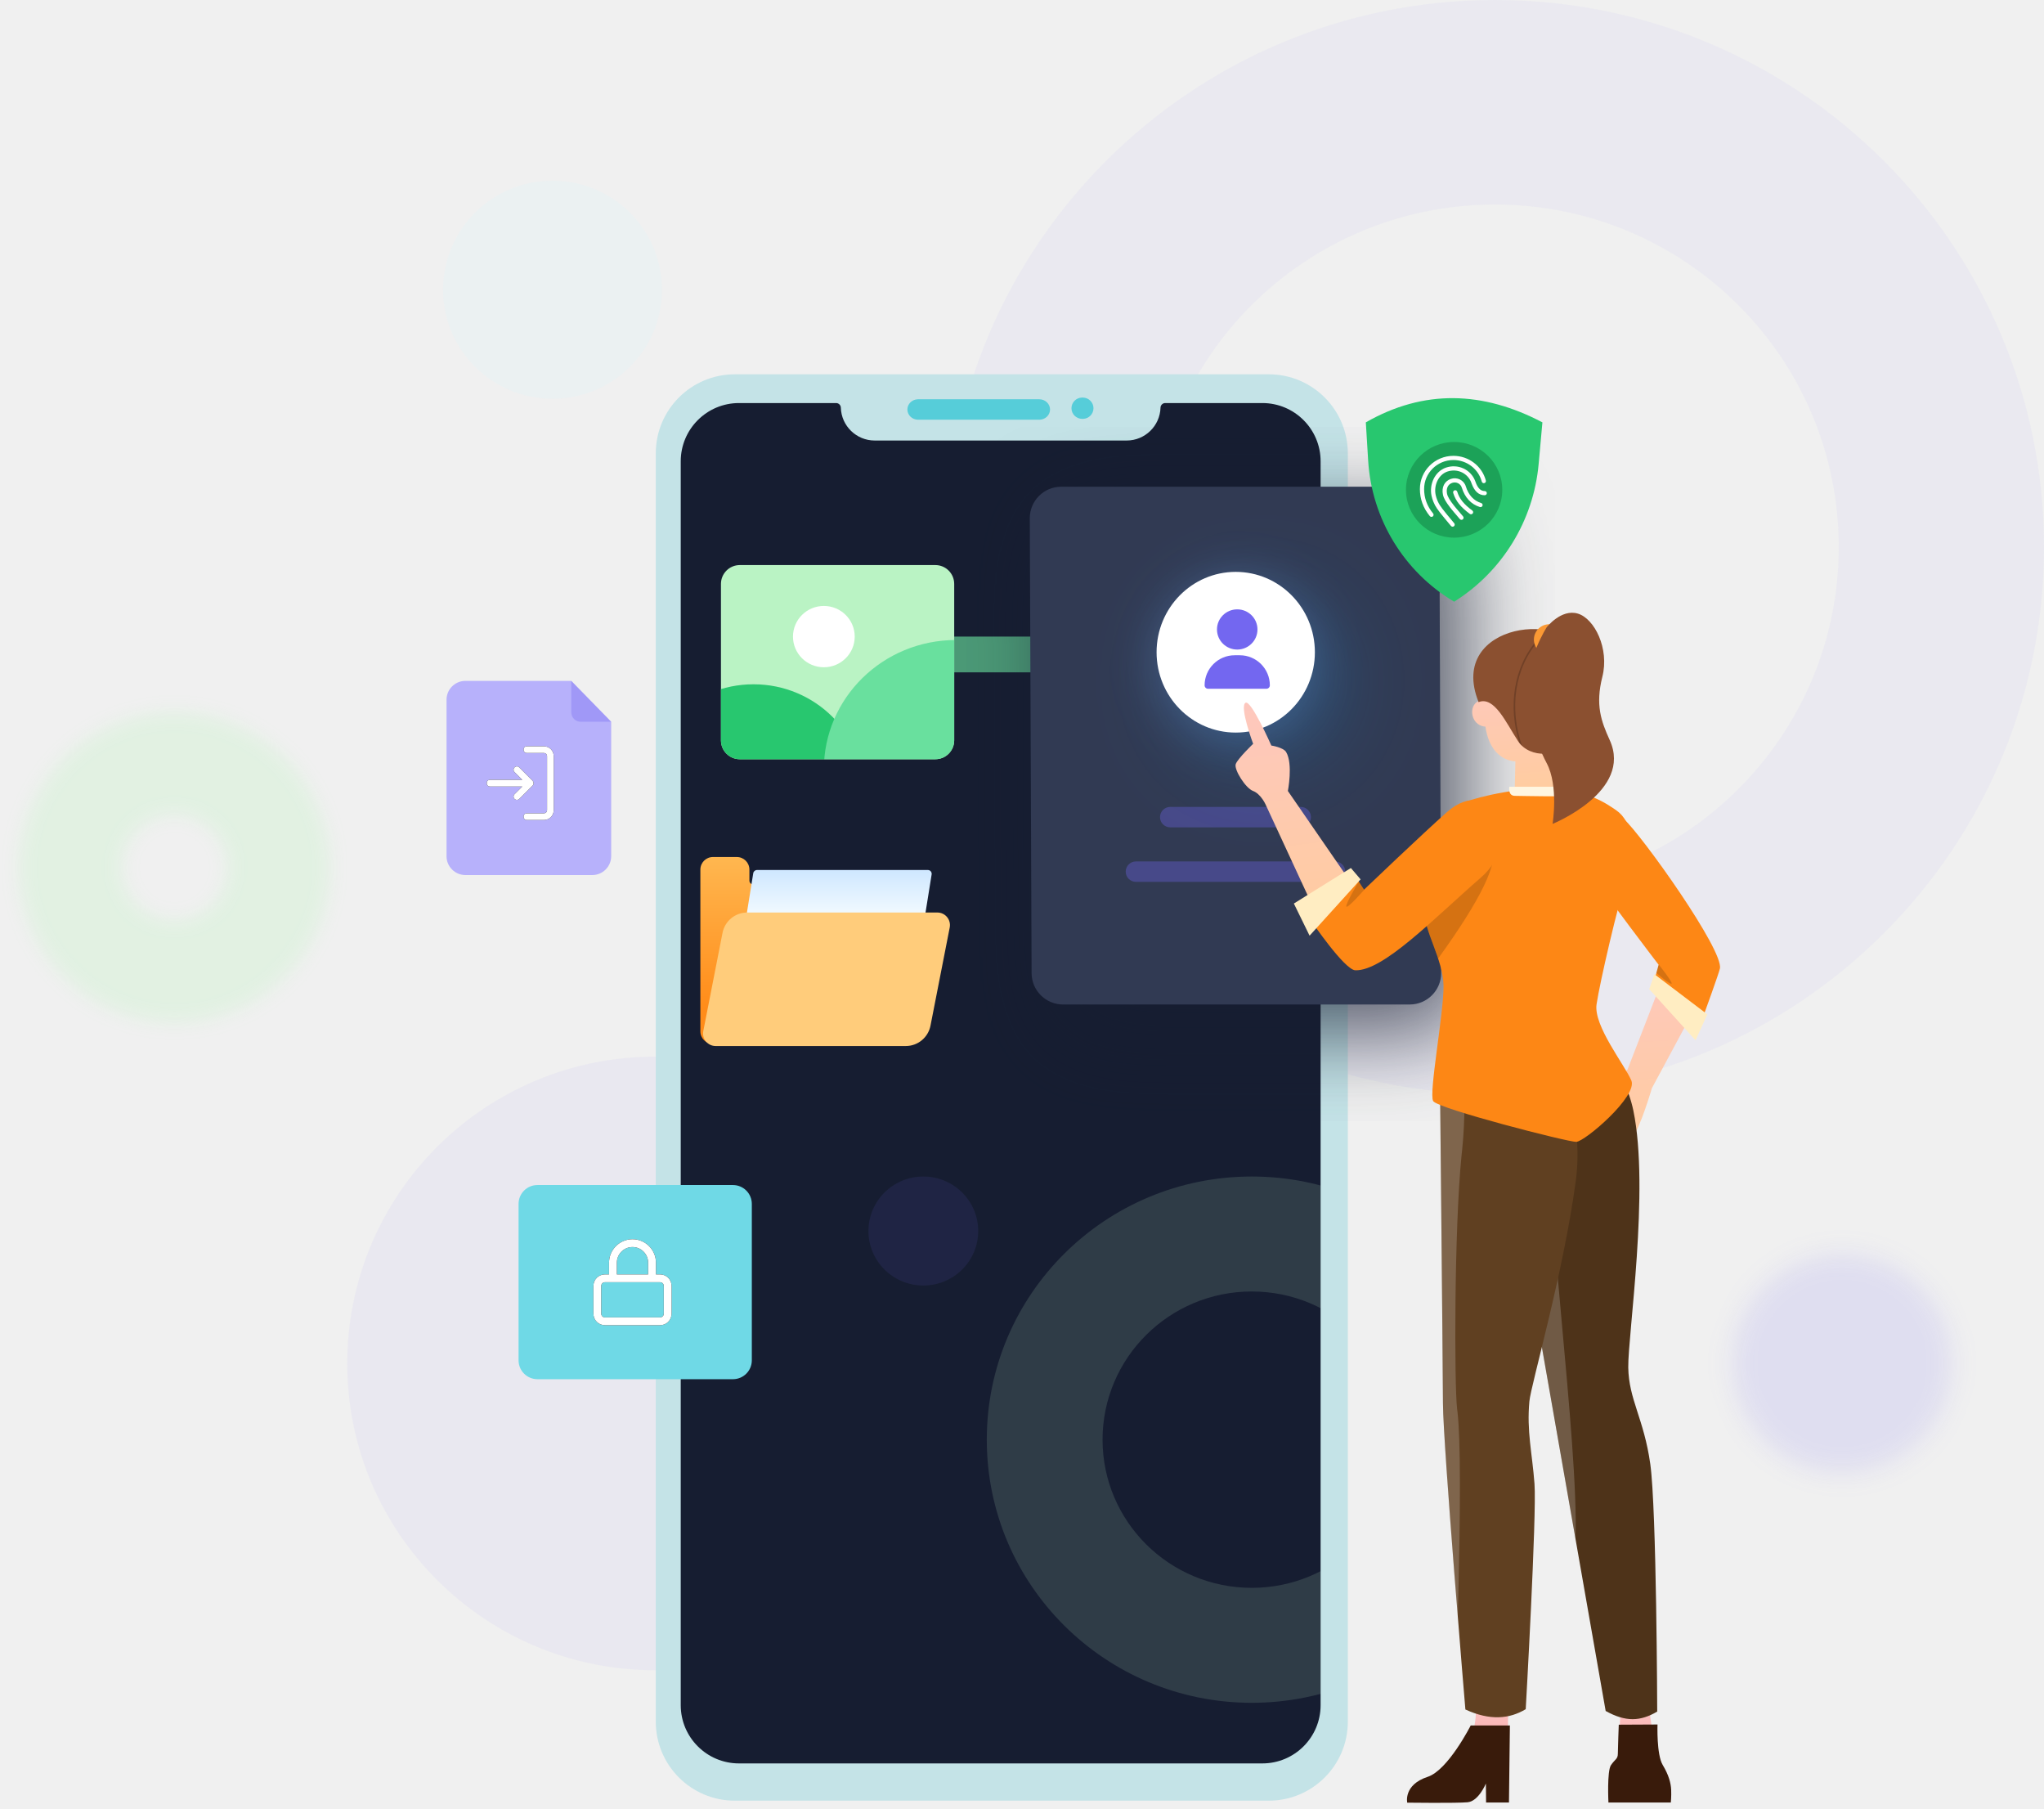
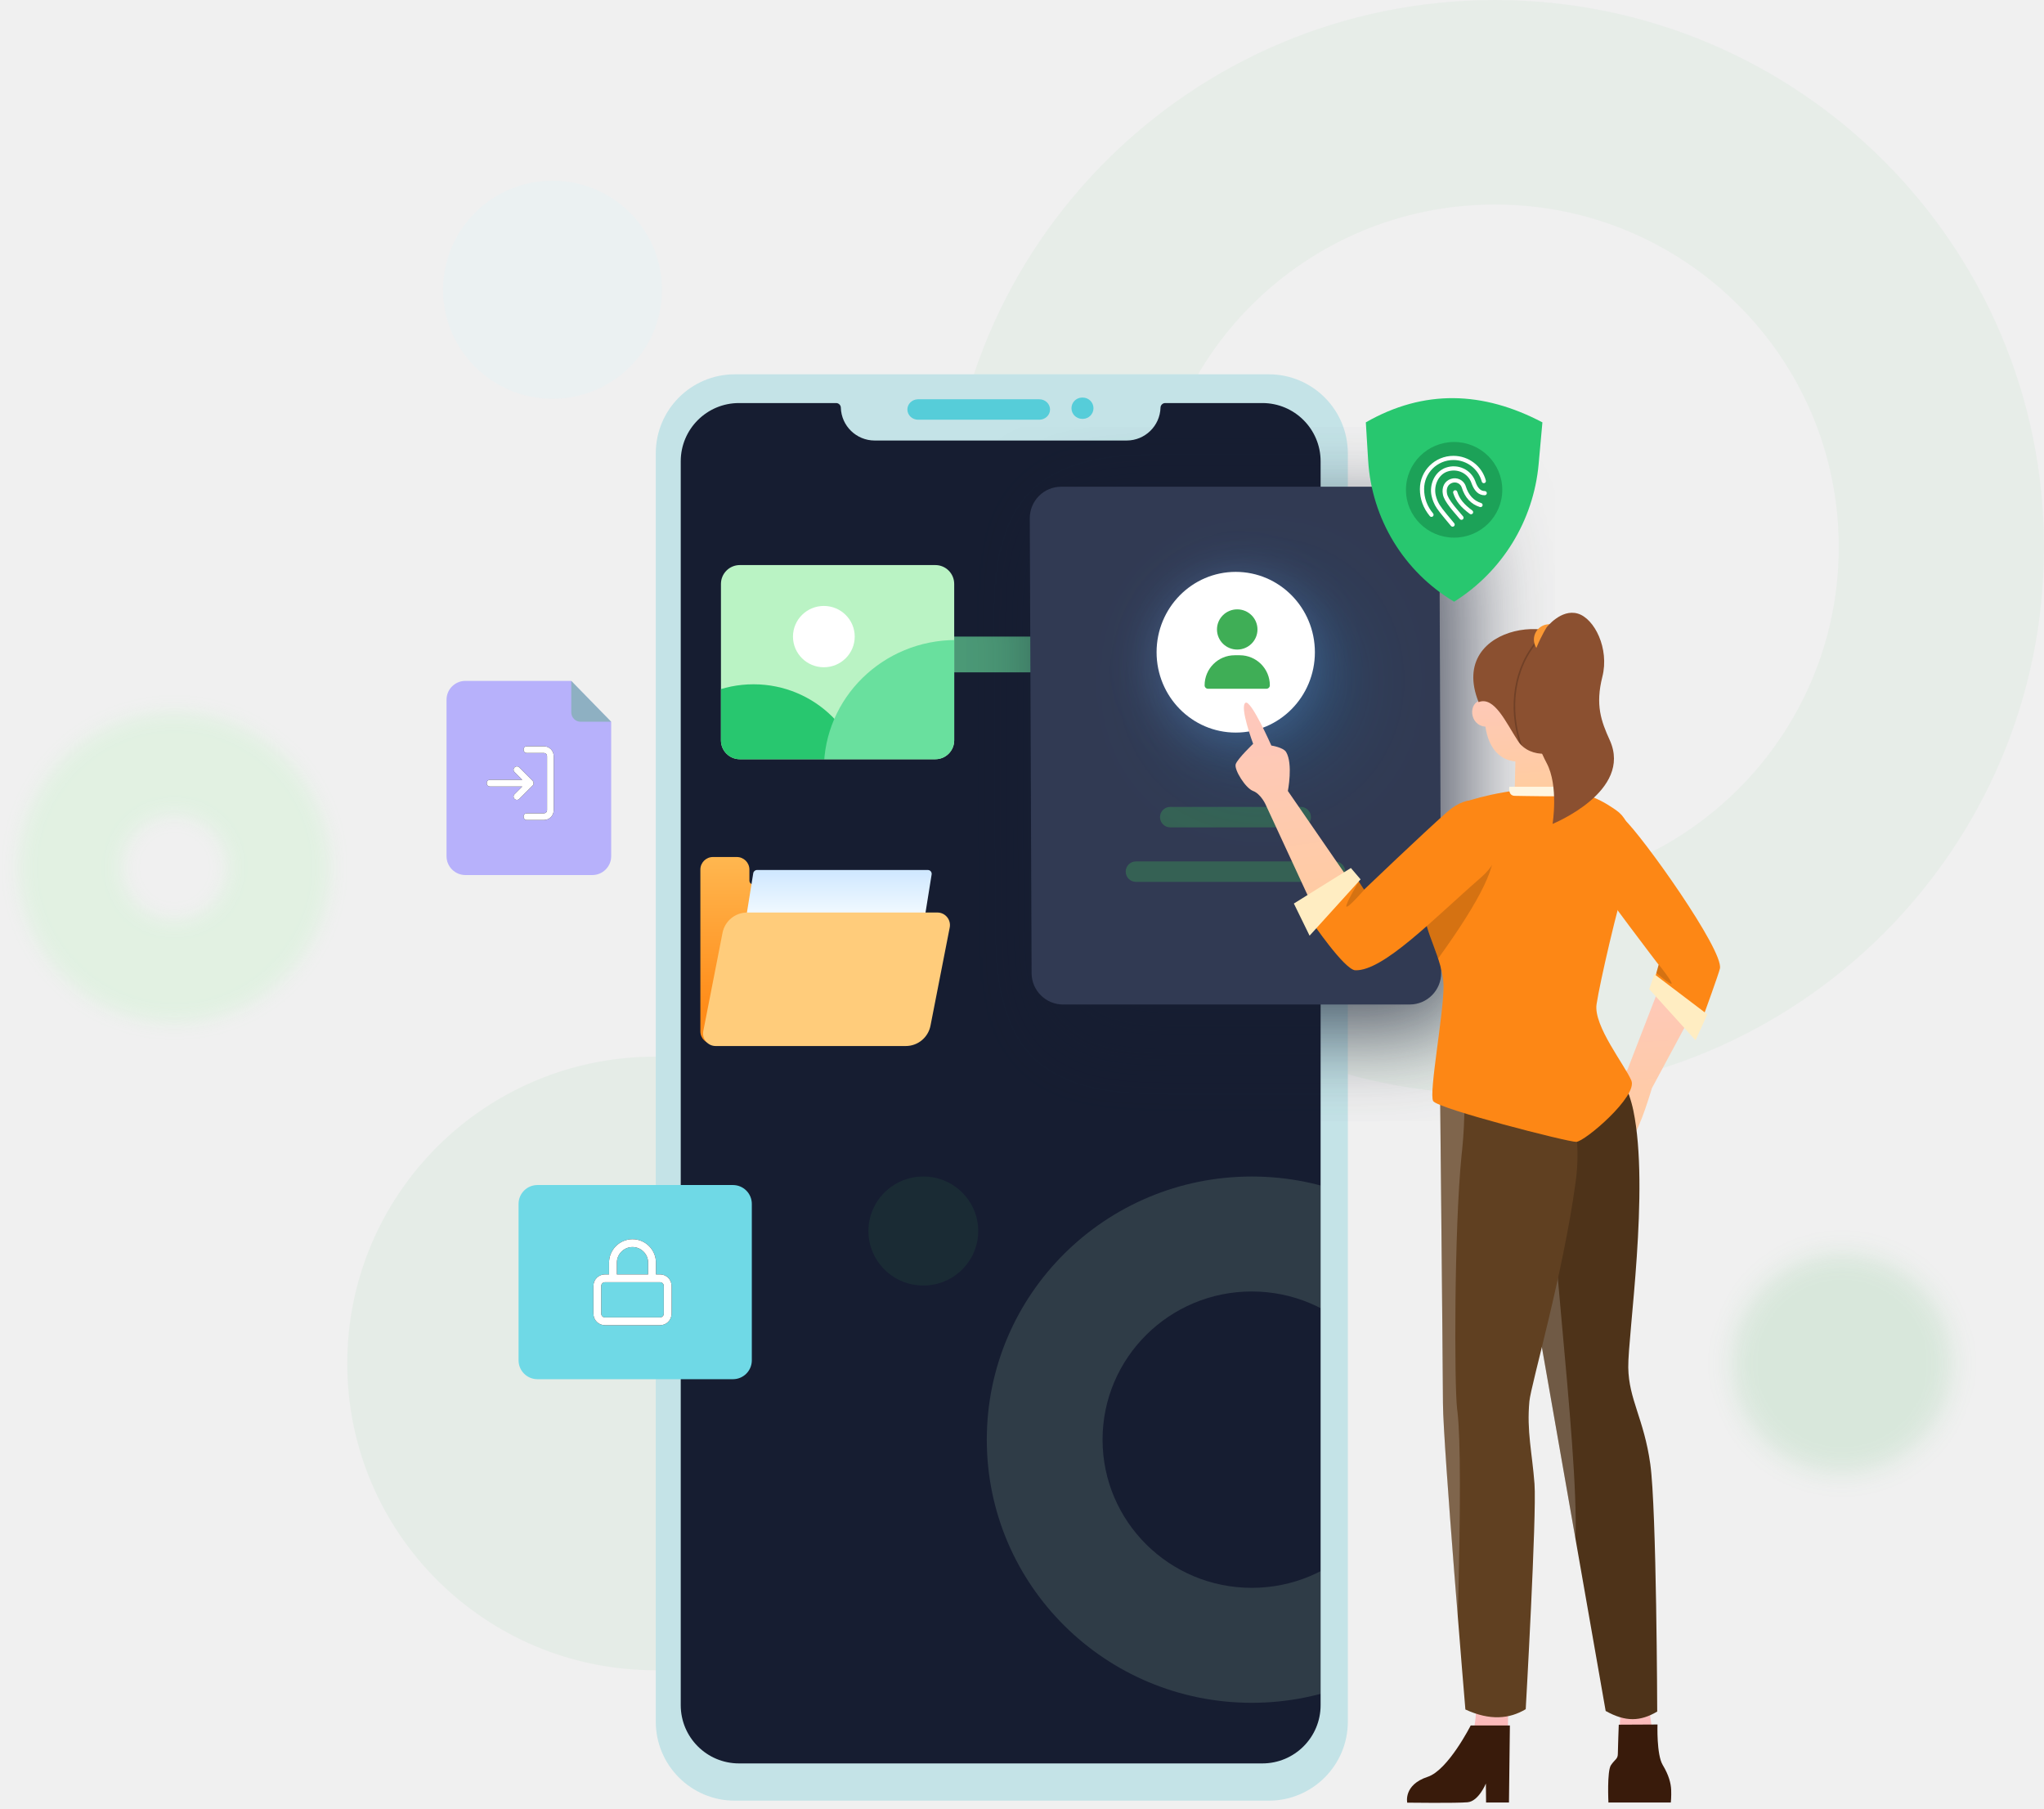
<svg xmlns="http://www.w3.org/2000/svg" width="650" height="575" viewBox="0 0 650 575" fill="none">
  <g id="Illustration">
    <g id="Shape">
-       <path id="Oval" opacity="0.053" fill-rule="evenodd" clip-rule="evenodd" d="M650 173.93C650 77.871 571.829 0 475.402 0C378.974 0 300.804 77.871 300.804 173.93C300.804 269.988 378.974 347.859 475.402 347.859C571.829 347.859 650 269.988 650 173.93ZM366.074 173.93C366.074 113.781 415.022 65.02 475.402 65.02C535.782 65.02 584.729 113.781 584.729 173.93C584.729 234.078 535.782 282.839 475.402 282.839C415.022 282.839 366.074 234.078 366.074 173.93Z" fill="#7367F0" />
+       <path id="Oval" opacity="0.053" fill-rule="evenodd" clip-rule="evenodd" d="M650 173.93C650 77.871 571.829 0 475.402 0C378.974 0 300.804 77.871 300.804 173.93C300.804 269.988 378.974 347.859 475.402 347.859C571.829 347.859 650 269.988 650 173.93ZM366.074 173.93C366.074 113.781 415.022 65.02 475.402 65.02C535.782 65.02 584.729 113.781 584.729 173.93C584.729 234.078 535.782 282.839 475.402 282.839C415.022 282.839 366.074 234.078 366.074 173.93Z" fill="#3fae56" />
      <g id="Oval_2" opacity="0.141" filter="url(#filter0_f)">
        <path fill-rule="evenodd" clip-rule="evenodd" d="M104.993 275.795C104.993 248.563 82.833 226.488 55.497 226.488C28.16 226.488 6 248.563 6 275.795C6 303.027 28.16 325.102 55.497 325.102C82.833 325.102 104.993 303.027 104.993 275.795ZM38.635 275.795C38.635 266.518 46.184 258.998 55.497 258.998C64.809 258.998 72.358 266.518 72.358 275.795C72.358 285.072 64.809 292.592 55.497 292.592C46.184 292.592 38.635 285.072 38.635 275.795Z" fill="#8BF78F" />
      </g>
-       <ellipse id="Oval_3" cx="208.338" cy="433.469" rx="97.905" ry="97.531" fill="#7367F0" fill-opacity="0.061" />
+       <ellipse id="Oval_3" cx="208.338" cy="433.469" rx="97.905" ry="97.531" fill="#3fae56" fill-opacity="0.061" />
      <ellipse id="Oval_4" opacity="0.141" cx="175.702" cy="92.112" rx="34.811" ry="34.678" fill="#CEF5FF" />
      <g id="Oval_5" filter="url(#filter1_f)">
-         <ellipse cx="585.818" cy="433.469" rx="34.811" ry="34.678" fill="#7367F0" fill-opacity="0.136" />
+         <ellipse cx="585.818" cy="433.469" rx="34.811" ry="34.678" fill="#3fae56" fill-opacity="0.136" />
      </g>
    </g>
    <g id="File Organizer">
      <g id="Phone3">
        <path id="Rectangle" fill-rule="evenodd" clip-rule="evenodd" d="M208.539 144.137C208.539 130.254 219.793 119 233.676 119H403.481C417.364 119 428.618 130.254 428.618 144.137V547.336C428.618 561.218 417.364 572.473 403.481 572.473H233.676C219.793 572.473 208.539 561.218 208.539 547.336V144.137Z" fill="#C4E3E7" />
        <g id="Group 48">
          <path id="Rectangle_2" fill-rule="evenodd" clip-rule="evenodd" d="M216.477 146.66C216.477 136.431 224.769 128.138 234.999 128.138H265.888C266.701 128.138 267.366 128.784 267.39 129.597V129.597C267.559 135.419 272.328 140.051 278.153 140.051H358.284C364.108 140.051 368.877 135.419 369.047 129.597V129.597C369.07 128.784 369.736 128.138 370.548 128.138H401.438C411.667 128.138 419.96 136.431 419.96 146.66V542.105C419.96 552.334 411.667 560.627 401.438 560.627H234.999C224.769 560.627 216.477 552.334 216.477 542.105V146.66Z" fill="#161D31" />
          <mask id="mask0" mask-type="alpha" maskUnits="userSpaceOnUse" x="216" y="128" width="204" height="433">
            <path id="Rectangle_3" fill-rule="evenodd" clip-rule="evenodd" d="M216.477 146.66C216.477 136.431 224.769 128.138 234.999 128.138H265.888C266.701 128.138 267.366 128.784 267.39 129.597V129.597C267.559 135.419 272.328 140.051 278.153 140.051H358.284C364.108 140.051 368.877 135.419 369.047 129.597V129.597C369.07 128.784 369.736 128.138 370.548 128.138H401.438C411.667 128.138 419.96 136.431 419.96 146.66V542.105C419.96 552.334 411.667 560.627 401.438 560.627H234.999C224.769 560.627 216.477 552.334 216.477 542.105V146.66Z" fill="white" />
          </mask>
          <g mask="url(#mask0)">
-             <ellipse id="Oval_6" opacity="0.099" cx="293.623" cy="391.368" rx="17.453" ry="17.328" fill="#7367F0" />
+             <ellipse id="Oval_6" opacity="0.099" cx="293.623" cy="391.368" rx="17.453" ry="17.328" fill="#3fae56" />
            <path id="Oval_7" opacity="0.141" fill-rule="evenodd" clip-rule="evenodd" d="M398.068 374.04C444.606 374.04 482.333 411.496 482.333 457.7C482.333 503.904 444.606 541.359 398.068 541.359C351.53 541.359 313.803 503.904 313.803 457.7C313.803 411.496 351.53 374.04 398.068 374.04ZM398.068 410.59C371.862 410.59 350.618 431.682 350.618 457.7C350.618 483.717 371.862 504.809 398.068 504.809C424.274 504.809 445.518 483.717 445.518 457.7C445.518 431.682 424.274 410.59 398.068 410.59Z" fill="#C8F5D0" />
            <path id="Rectangle_4" fill-rule="evenodd" clip-rule="evenodd" d="M241.264 208.075C241.264 204.934 243.809 202.389 246.949 202.389H391.019C394.159 202.389 396.704 204.934 396.704 208.075V208.075C396.704 211.215 394.159 213.76 391.019 213.76H246.949C243.809 213.76 241.264 211.215 241.264 208.075V208.075Z" fill="#68DE9E" fill-opacity="0.642" />
          </g>
        </g>
        <path id="Path" d="M330.508 126.939C332.39 126.939 333.916 128.394 333.916 130.188C333.916 131.942 332.457 133.372 330.632 133.435L330.508 133.437H291.962C290.08 133.437 288.554 131.982 288.554 130.188C288.554 128.433 290.013 127.004 291.838 126.941L291.962 126.939H330.508Z" fill="#56CDD9" />
        <path id="Path_2" d="M344.322 126.397C346.205 126.397 347.731 127.913 347.731 129.782C347.731 131.609 346.272 133.099 344.447 133.164L344.322 133.166H344.143C342.261 133.166 340.734 131.651 340.734 129.782C340.734 127.954 342.193 126.465 344.018 126.4L344.143 126.397H344.322Z" fill="#56CDD9" />
      </g>
      <g id="Icon54">
        <g id="Group 37">
          <path id="Rectangle_5" fill-rule="evenodd" clip-rule="evenodd" d="M222.72 276.463C222.72 274.254 224.511 272.463 226.72 272.463L234.313 272.463C236.523 272.463 238.313 274.254 238.313 276.463V279.966C238.313 280.639 238.859 281.185 239.533 281.185H289.542C291.751 281.185 293.542 282.976 293.542 285.185V327.883C293.542 330.092 291.751 331.883 289.542 331.883H226.72C224.511 331.883 222.72 330.092 222.72 327.883V276.463Z" fill="url(#paint0_linear)" />
          <path id="Rectangle_6" fill-rule="evenodd" clip-rule="evenodd" d="M239.536 277.616C239.631 277.025 240.141 276.59 240.739 276.59H295.061C295.812 276.59 296.384 277.261 296.265 278.003L288.105 328.794C288.01 329.385 287.5 329.82 286.901 329.82H232.579C231.829 329.82 231.256 329.149 231.375 328.408L239.536 277.616Z" fill="url(#paint1_linear)" />
          <path id="Rectangle_7" fill-rule="evenodd" clip-rule="evenodd" d="M298.086 290.108C300.604 290.108 302.496 292.406 302.012 294.877L295.899 326.091C295.163 329.845 291.873 332.554 288.048 332.554H227.579C225.061 332.554 223.17 330.256 223.654 327.785L229.767 296.57C230.502 292.816 233.792 290.108 237.617 290.108L298.086 290.108Z" fill="#FFCC7B" />
        </g>
      </g>
      <g id="Group 28">
        <path id="Rectangle_8" fill-rule="evenodd" clip-rule="evenodd" d="M142 222.468C142 219.154 144.686 216.468 148 216.468H181.667L194.359 229.463V272.197C194.359 275.511 191.673 278.197 188.359 278.197H148C144.686 278.197 142 275.511 142 272.197V222.468Z" fill="#B7B1FB" />
        <g id="Icon">
          <path id="Mask" fill-rule="evenodd" clip-rule="evenodd" d="M176.099 257.505V240.458C176.099 238.647 174.714 237.262 172.903 237.262H167.575C166.935 237.262 166.509 237.688 166.509 238.327C166.509 238.966 166.935 239.393 167.575 239.393H172.903C173.542 239.393 173.968 239.819 173.968 240.458V257.505C173.968 258.144 173.542 258.57 172.903 258.57H167.575C166.935 258.57 166.509 258.996 166.509 259.636C166.509 260.275 166.935 260.701 167.575 260.701H172.903C174.714 260.701 176.099 259.316 176.099 257.505ZM169.599 248.555C169.706 248.875 169.706 249.194 169.599 249.408C169.599 249.514 169.493 249.621 169.386 249.727L165.124 253.989C164.91 254.202 164.591 254.308 164.378 254.308C164.165 254.308 163.845 254.202 163.632 253.989C163.205 253.563 163.205 252.923 163.632 252.497L166.083 250.047H155.853C155.213 250.047 154.787 249.621 154.787 248.981C154.787 248.342 155.213 247.916 155.853 247.916H166.083L163.632 245.465C163.205 245.039 163.205 244.4 163.632 243.974C164.058 243.548 164.697 243.548 165.124 243.974L169.386 248.236C169.439 248.289 169.466 248.342 169.493 248.395C169.519 248.449 169.546 248.502 169.599 248.555Z" fill="black" />
          <mask id="mask1" mask-type="alpha" maskUnits="userSpaceOnUse" x="154" y="237" width="23" height="24">
            <path id="Mask_2" fill-rule="evenodd" clip-rule="evenodd" d="M176.099 257.505V240.458C176.099 238.647 174.714 237.262 172.903 237.262H167.575C166.935 237.262 166.509 237.688 166.509 238.327C166.509 238.966 166.935 239.393 167.575 239.393H172.903C173.542 239.393 173.968 239.819 173.968 240.458V257.505C173.968 258.144 173.542 258.57 172.903 258.57H167.575C166.935 258.57 166.509 258.996 166.509 259.636C166.509 260.275 166.935 260.701 167.575 260.701H172.903C174.714 260.701 176.099 259.316 176.099 257.505ZM169.599 248.555C169.706 248.875 169.706 249.194 169.599 249.408C169.599 249.514 169.493 249.621 169.386 249.727L165.124 253.989C164.91 254.202 164.591 254.308 164.378 254.308C164.165 254.308 163.845 254.202 163.632 253.989C163.205 253.563 163.205 252.923 163.632 252.497L166.083 250.047H155.853C155.213 250.047 154.787 249.621 154.787 248.981C154.787 248.342 155.213 247.916 155.853 247.916H166.083L163.632 245.465C163.205 245.039 163.205 244.4 163.632 243.974C164.058 243.548 164.697 243.548 165.124 243.974L169.386 248.236C169.439 248.289 169.466 248.342 169.493 248.395C169.519 248.449 169.546 248.502 169.599 248.555Z" fill="white" />
          </mask>
          <g mask="url(#mask1)">
            <g id="Icon Color">
              <rect id="ð¨ Icon Color" x="152.656" y="236.196" width="25.575" height="25.57" fill="white" />
            </g>
          </g>
        </g>
-         <path id="Path_3" opacity="0.34" d="M194.358 229.463H184.666C183.009 229.463 181.666 228.12 181.666 226.463V216.468L194.358 229.463Z" fill="#7367F0" />
+         <path id="Path_3" opacity="0.34" d="M194.358 229.463H184.666C183.009 229.463 181.666 228.12 181.666 226.463V216.468L194.358 229.463Z" fill="#3fae56" />
      </g>
      <g id="Group">
        <path id="Rectangle_9" fill-rule="evenodd" clip-rule="evenodd" d="M164.907 382.748C164.907 379.434 167.594 376.748 170.907 376.748H233.082C236.396 376.748 239.082 379.434 239.082 382.748V432.477C239.082 435.791 236.396 438.477 233.082 438.477H170.907C167.594 438.477 164.907 435.791 164.907 432.477V382.748Z" fill="#6FD9E6" />
        <g id="Icon_2">
          <path id="Mask_3" fill-rule="evenodd" clip-rule="evenodd" d="M209.841 405.159H208.598V401.43C208.598 397.328 205.241 393.972 201.138 393.972C197.036 393.972 193.679 397.328 193.679 401.43V405.159H192.436C190.322 405.159 188.706 406.774 188.706 408.888V417.589C188.706 419.702 190.322 421.317 192.436 421.317H209.841C211.954 421.317 213.57 419.702 213.57 417.589V408.888C213.57 406.774 211.954 405.159 209.841 405.159ZM196.165 401.43C196.165 398.695 198.403 396.458 201.138 396.458C203.873 396.458 206.111 398.695 206.111 401.43V405.159H196.165V401.43ZM209.841 418.831C210.587 418.831 211.084 418.334 211.084 417.589V408.888C211.084 408.142 210.587 407.645 209.841 407.645H192.436C191.69 407.645 191.192 408.142 191.192 408.888V417.589C191.192 418.334 191.69 418.831 192.436 418.831H209.841Z" fill="black" />
          <mask id="mask2" mask-type="alpha" maskUnits="userSpaceOnUse" x="188" y="393" width="26" height="29">
            <path id="Mask_4" fill-rule="evenodd" clip-rule="evenodd" d="M209.841 405.159H208.598V401.43C208.598 397.328 205.241 393.972 201.138 393.972C197.036 393.972 193.679 397.328 193.679 401.43V405.159H192.436C190.322 405.159 188.706 406.774 188.706 408.888V417.589C188.706 419.702 190.322 421.317 192.436 421.317H209.841C211.954 421.317 213.57 419.702 213.57 417.589V408.888C213.57 406.774 211.954 405.159 209.841 405.159ZM196.165 401.43C196.165 398.695 198.403 396.458 201.138 396.458C203.873 396.458 206.111 398.695 206.111 401.43V405.159H196.165V401.43ZM209.841 418.831C210.587 418.831 211.084 418.334 211.084 417.589V408.888C211.084 408.142 210.587 407.645 209.841 407.645H192.436C191.69 407.645 191.192 408.142 191.192 408.888V417.589C191.192 418.334 191.69 418.831 192.436 418.831H209.841Z" fill="white" />
          </mask>
          <g mask="url(#mask2)">
            <g id="Icon Color_2">
              <rect id="ð¨ Icon Color_2" x="186.22" y="392.729" width="29.837" height="29.832" fill="white" />
            </g>
          </g>
        </g>
      </g>
      <g id="Group 34">
        <path id="Rectangle_10" d="M229.265 185.646C229.265 182.333 231.951 179.646 235.265 179.646H297.44C300.754 179.646 303.44 182.333 303.44 185.646V235.376C303.44 238.69 300.754 241.376 297.44 241.376H235.265C231.951 241.376 229.265 238.69 229.265 235.376V185.646Z" fill="#BAF3C4" />
        <mask id="mask3" mask-type="alpha" maskUnits="userSpaceOnUse" x="229" y="179" width="75" height="63">
          <path id="Rectangle_11" d="M229.265 185.646C229.265 182.333 231.951 179.646 235.265 179.646H297.44C300.754 179.646 303.44 182.333 303.44 185.646V235.376C303.44 238.69 300.754 241.376 297.44 241.376H235.265C231.951 241.376 229.265 238.69 229.265 235.376V185.646Z" fill="white" />
        </mask>
        <g mask="url(#mask3)">
          <ellipse id="Oval_8" cx="261.989" cy="202.389" rx="9.817" ry="9.747" fill="white" />
          <ellipse id="Oval_9" cx="239.627" cy="252.747" rx="35.451" ry="35.197" fill="#28C76F" />
          <ellipse id="Oval_10" cx="303.986" cy="244.625" rx="41.996" ry="41.153" fill="#69E09E" />
        </g>
      </g>
      <g id="Group 23">
        <g id="Rectangle_12" filter="url(#filter2_d)">
          <path fill-rule="evenodd" clip-rule="evenodd" d="M327.477 164.778C327.455 159.239 331.939 154.738 337.477 154.738H447.72C453.227 154.738 457.698 159.191 457.72 164.698L458.295 309.31C458.317 314.848 453.833 319.35 448.295 319.35H338.052C332.545 319.35 328.074 314.897 328.052 309.39L327.477 164.778Z" fill="#313A53" />
        </g>
-         <path id="Rectangle_13" opacity="0.34" d="M368.889 259.786C368.889 257.992 370.343 256.537 372.138 256.537H413.635C415.43 256.537 416.884 257.992 416.884 259.786V259.786C416.884 261.581 415.43 263.035 413.635 263.035H372.138C370.343 263.035 368.889 261.581 368.889 259.786V259.786Z" fill="#7367F0" />
-         <path id="Rectangle_14" opacity="0.34" d="M357.98 277.114C357.98 275.32 359.435 273.865 361.229 273.865H424.543C426.338 273.865 427.792 275.32 427.792 277.114V277.114C427.792 278.908 426.338 280.363 424.543 280.363H361.229C359.435 280.363 357.98 278.908 357.98 277.114V277.114Z" fill="#7367F0" />
+         <path id="Rectangle_13" opacity="0.34" d="M368.889 259.786C368.889 257.992 370.343 256.537 372.138 256.537H413.635C415.43 256.537 416.884 257.992 416.884 259.786V259.786C416.884 261.581 415.43 263.035 413.635 263.035H372.138C370.343 263.035 368.889 261.581 368.889 259.786V259.786Z" fill="#3fae56" />
+         <path id="Rectangle_14" opacity="0.34" d="M357.98 277.114C357.98 275.32 359.435 273.865 361.229 273.865H424.543C426.338 273.865 427.792 275.32 427.792 277.114V277.114C427.792 278.908 426.338 280.363 424.543 280.363H361.229C359.435 280.363 357.98 278.908 357.98 277.114V277.114Z" fill="#3fae56" />
        <g id="Icon8">
          <g id="Oval_11" filter="url(#filter3_dd)">
            <ellipse cx="392.968" cy="207.357" rx="25.17" ry="25.545" fill="white" />
          </g>
          <g id="Group 70">
-             <path id="Combined Shape" fill-rule="evenodd" clip-rule="evenodd" d="M393.443 206.51C396.999 206.51 399.882 203.648 399.882 200.117C399.882 196.587 396.999 193.725 393.443 193.725C389.887 193.725 387.004 196.587 387.004 200.117C387.004 203.648 389.887 206.51 393.443 206.51ZM392.631 208.32C387.35 208.32 383.069 212.601 383.069 217.881C383.069 218.485 383.559 218.974 384.162 218.974H402.724C403.327 218.974 403.817 218.485 403.817 217.881C403.817 212.601 399.536 208.32 394.255 208.32H392.631Z" fill="#7367F0" />
+             <path id="Combined Shape" fill-rule="evenodd" clip-rule="evenodd" d="M393.443 206.51C396.999 206.51 399.882 203.648 399.882 200.117C399.882 196.587 396.999 193.725 393.443 193.725C389.887 193.725 387.004 196.587 387.004 200.117C387.004 203.648 389.887 206.51 393.443 206.51ZM392.631 208.32C387.35 208.32 383.069 212.601 383.069 217.881C383.069 218.485 383.559 218.974 384.162 218.974H402.724C403.327 218.974 403.817 218.485 403.817 217.881C403.817 212.601 399.536 208.32 394.255 208.32H392.631Z" fill="#3fae56" />
          </g>
        </g>
      </g>
      <g id="Wom3.5">
        <g id="RArm">
          <path id="Path_4" fill-rule="evenodd" clip-rule="evenodd" d="M517.545 340.072C517.545 340.072 505.347 352.052 506.095 353.223C506.843 354.403 512.99 351.663 512.99 351.663C512.99 351.663 505.321 364.247 506.899 365.214C508.476 366.181 516.545 364.223 519.019 361.629C521.494 359.035 525.312 345.945 525.312 345.945L543.865 311.45L530.41 306.827L517.545 340.072Z" fill="url(#paint2_linear)" />
          <path id="Path_5" fill-rule="evenodd" clip-rule="evenodd" d="M505.088 276.306C510.211 284.208 527.455 306.729 527.455 306.729L526.198 311.222L542.045 322.008C542.045 322.008 546.547 309.66 546.938 307.923C548.226 302.193 522.192 265.626 516.362 260.342C507.184 252.022 497.26 264.229 505.088 276.306Z" fill="#FD8715" />
          <path id="Path_6" fill-rule="evenodd" clip-rule="evenodd" d="M531.576 312.707C531.872 312.135 527.48 306.648 527.48 306.648L526.736 309.316C526.736 309.316 531.281 313.28 531.576 312.707Z" fill="black" fill-opacity="0.16" />
          <path id="Path 70" fill-rule="evenodd" clip-rule="evenodd" d="M526.1 309.714L542.936 322.479L539.184 330.734L524.464 314.478L526.1 309.714Z" fill="#FFEDC2" />
        </g>
        <g id="RLeg">
          <path id="Path_7" fill-rule="evenodd" clip-rule="evenodd" d="M515.472 542.024L514.537 557.842L526.524 558.152L524.271 542.024H515.472Z" fill="url(#paint3_linear)" />
          <path id="Path_8" fill-rule="evenodd" clip-rule="evenodd" d="M527.092 548.256C527.092 548.256 526.756 557.782 528.743 561.108C530.743 564.433 531.348 567.012 531.437 569.001C531.531 571.133 531.328 573.065 531.328 573.065H511.488C511.488 573.065 510.991 563.042 512.305 561.152C513.619 559.263 514.481 559.23 514.481 557.56C514.492 555.89 514.776 548.318 514.776 548.318L527.092 548.256Z" fill="#391B0B" />
          <path id="Path_9" fill-rule="evenodd" clip-rule="evenodd" d="M473.239 330.841L504.336 327.485L504.793 327.906C507.009 330.003 516.641 339.739 519.408 353.048C524.633 378.173 517.64 424.578 517.795 434.753C517.943 444.929 522.786 451.069 524.799 465.456C526.811 479.843 527.001 544.143 527.001 544.143C521.665 547.283 516.97 547.507 510.607 543.955L473.239 330.841Z" fill="#4E3319" />
          <path id="Path_10" fill-rule="evenodd" clip-rule="evenodd" d="M501.016 489.256L473.239 330.841L490.529 328.975C491.299 384.008 502.052 458.397 501.016 489.256Z" fill="white" fill-opacity="0.192" />
        </g>
        <g id="LLeg">
          <path id="Path_11" fill-rule="evenodd" clip-rule="evenodd" d="M479.609 540.361L469.387 540.526C469.387 540.526 470.059 551.06 466.128 554.628L465.913 554.815C461.168 558.764 479.476 557.339 479.476 557.339L479.609 540.361Z" fill="url(#paint4_linear)" />
          <path id="Path_12" fill-rule="evenodd" clip-rule="evenodd" d="M480.151 548.573L479.857 573.056L472.578 573.061L472.515 567.028C472.515 567.028 470.219 572.653 466.71 572.978C463.191 573.303 447.509 573.104 447.509 573.104C447.509 573.104 446.206 567.456 454.012 564.891C460.505 562.759 467.684 548.573 467.684 548.573H480.151Z" fill="#391B0B" />
          <path id="Path_13" fill-rule="evenodd" clip-rule="evenodd" d="M457.814 333.019L492.733 331.844L492.994 332.323C494.688 335.514 503.972 354.195 501.106 375.428C497.082 405.232 486.853 440.171 486.352 445.509C485.459 455.025 487.245 461.915 487.977 471.744C488.709 481.573 485.185 543.391 485.185 543.391C480.003 546.485 473.837 547.092 465.998 543.484C465.998 543.484 458.921 459.518 458.869 446.229C458.817 432.941 457.814 333.019 457.814 333.019Z" fill="#604021" />
          <path id="Path_14" fill-rule="evenodd" clip-rule="evenodd" d="M465 365.255L464.768 367.463C462.441 390.748 462.458 440.198 463.36 447.824L463.483 448.807C464.483 457.412 464.515 479.26 463.58 514.35L462.364 499.208C460.058 470.072 458.893 452.412 458.869 446.229L458.827 439.83C458.626 413.956 457.814 333.018 457.814 333.018L465.179 332.771C465.966 345.547 465.906 356.375 465 365.255Z" fill="white" fill-opacity="0.192" />
        </g>
        <g id="Head">
          <path id="Path_15" fill-rule="evenodd" clip-rule="evenodd" d="M471.13 222.653C466.834 223.12 467.138 230.619 472.368 231.011C473.437 238.24 477.25 241.684 481.898 242.083L481.64 253.018L502.199 253.006C502.199 253.006 496.41 245.281 496.699 234.706C496.987 224.13 496.505 214.196 496.505 214.196L469.876 214.67L471.13 222.653Z" fill="url(#paint5_linear)" />
          <path id="Path_16" fill-rule="evenodd" clip-rule="evenodd" d="M470.195 223.215C475.199 221.25 478.896 229.709 482.725 235.589C486.554 241.468 496.474 240.469 497.841 235.589C503.017 224.899 507.478 210.367 501.438 209.174C500.587 193.726 459.859 197.373 470.195 223.215Z" fill="#8B5030" />
          <path id="Combined Shape_2" fill-rule="evenodd" clip-rule="evenodd" d="M498.141 203.079H489.281H489.169L489.095 203.162C481.246 211.86 479.5 224.681 483.191 236.235C483.447 236.556 483.724 236.853 484.017 237.126C479.932 225.481 481.513 212.381 489.392 203.579H498.734C498.544 203.406 498.346 203.24 498.141 203.079Z" fill="black" fill-opacity="0.199" />
          <ellipse id="Oval_12" cx="492.697" cy="203.329" rx="4.909" ry="4.873" fill="#FB9934" />
        </g>
        <g id="Body">
          <path id="Path_17" fill-rule="evenodd" clip-rule="evenodd" d="M465.736 255.135C461.149 261.825 453.505 284.53 453.071 289.637C452.583 295.529 458.945 304.915 459.049 313.444C459.142 321.974 454.304 347.658 455.758 350.058C457.2 352.457 498.554 363.079 501.252 363.022C503.939 362.964 520.901 348.507 518.773 343.511C516.633 338.515 506.7 326.099 507.712 319.292C508.712 312.485 514.521 287.36 517.405 278.809C520.278 270.257 519.32 261.279 513.959 257.6C511.305 255.779 504.226 250.606 491.619 250.63C479.012 250.654 466.092 254.617 465.736 255.135Z" fill="#FD8715" />
          <path id="Path 68" fill-rule="evenodd" clip-rule="evenodd" d="M479.971 250.141C479.971 250.141 479.44 253.018 481.763 253.018C484.085 253.018 499.665 253.527 501.774 252.617C503.884 251.708 503.251 250.141 503.251 250.141H479.971Z" fill="#FFF6E1" />
          <path id="Path_18" fill-rule="evenodd" clip-rule="evenodd" d="M459.078 269.604L459.219 269.533C467.714 265.323 472.817 265.137 474.527 268.975C476.738 273.937 471.004 285.858 457.327 304.74C455.448 299.013 452.746 293.553 453.071 289.637C453.322 286.681 455.988 277.832 459.078 269.604Z" fill="black" fill-opacity="0.16" />
        </g>
        <g id="LArm">
          <path id="Path_19" fill-rule="evenodd" clip-rule="evenodd" d="M402.413 255.658C402.413 255.658 400.883 252.36 398.477 251.468C396.072 250.576 392.393 244.665 392.962 242.949C393.531 241.233 398.507 236.473 398.507 236.473C398.507 236.473 394.108 224.753 396.056 223.43C397.777 222.261 404.291 237.023 404.291 237.023C404.291 237.023 408.121 237.596 409.004 239.106C411.232 242.91 409.548 251.468 409.548 251.468L432.156 284.267L421.782 297.472L402.413 255.658Z" fill="url(#paint6_linear)" />
          <path id="Path_20" fill-rule="evenodd" clip-rule="evenodd" d="M460.125 258.201C452.479 264.945 433.777 282.836 433.777 282.836C433.777 282.836 430.999 278.609 430.999 278.609L417.013 292.828C417.013 292.828 427.563 308.364 430.999 308.473C439.95 308.756 455.989 291.976 471.068 278.874C484.588 267.126 474.377 245.631 460.125 258.201Z" fill="#FD8715" />
          <path id="Path_21" fill-rule="evenodd" clip-rule="evenodd" d="M433.832 282.857C433.832 282.857 428.586 288.881 428.153 288.224C427.72 287.567 432.11 280.244 432.11 280.244L433.832 282.857Z" fill="black" fill-opacity="0.16" />
          <path id="Path 69" fill-rule="evenodd" clip-rule="evenodd" d="M432.673 279.567L416.452 297.472L411.454 287.254L429.587 275.957L432.673 279.567Z" fill="#FFEDC2" />
        </g>
        <path id="Path_22" fill-rule="evenodd" clip-rule="evenodd" d="M491.835 199.45C491.835 199.45 496.429 193.51 501.733 195.069C507.037 196.627 511.834 206.18 509.556 215.159C507.29 224.14 509.159 229.262 511.909 235.315C519.295 251.595 493.721 261.933 493.721 261.933C493.721 261.933 495.717 249.869 491.835 242.584C487.838 235.082 485.568 225.461 485.568 219.574C485.568 209.336 491.835 199.45 491.835 199.45Z" fill="#8B5030" />
      </g>
      <g id="Group 39">
        <path id="Rectangle_15" fill-rule="evenodd" clip-rule="evenodd" d="M434.338 134.277C452.818 123.705 471.55 124.331 490.493 134.277L489.293 147.546C487.666 165.529 477.722 181.716 462.415 191.295V191.295V191.295C446.446 181.783 436.213 164.989 435.08 146.435L434.338 134.277Z" fill="#28C76F" />
        <ellipse id="Oval_13" cx="462.416" cy="155.723" rx="15.315" ry="15.205" fill="#1CA258" />
        <g id="Group 40">
          <path id="Path_23" fill-rule="evenodd" clip-rule="evenodd" d="M462.197 144.922C467.068 144.922 471.284 148.181 472.507 152.778C472.602 153.133 472.388 153.497 472.031 153.591C471.673 153.685 471.306 153.473 471.212 153.118C470.143 149.102 466.456 146.252 462.197 146.252C457.048 146.252 452.875 150.381 452.875 155.472C452.875 158.346 453.824 160.929 455.734 163.247C455.969 163.531 455.927 163.95 455.64 164.183C455.354 164.415 454.932 164.374 454.697 164.089C452.593 161.537 451.535 158.656 451.535 155.472C451.535 149.645 456.309 144.922 462.197 144.922Z" fill="white" />
          <path id="Path_24" fill-rule="evenodd" clip-rule="evenodd" d="M459.827 148.663C463.619 147.367 467.713 149.243 469.112 152.912L469.188 153.122C469.907 155.195 470.885 156.133 472.136 156.117C472.506 156.112 472.81 156.406 472.814 156.774C472.819 157.141 472.523 157.443 472.153 157.447C470.288 157.471 468.903 156.203 468.011 153.807L467.921 153.555C466.843 150.448 463.432 148.838 460.263 149.921C457.41 150.896 455.885 154.344 456.556 157.383C456.686 157.975 456.851 158.506 457.064 159.018L457.255 159.46C457.891 160.856 458.718 161.903 462.454 166.36C462.69 166.643 462.652 167.062 462.367 167.297C462.083 167.532 461.66 167.493 461.423 167.211L459.42 164.808C457.016 161.896 456.473 161.066 455.867 159.626L455.825 159.525C455.582 158.939 455.393 158.334 455.246 157.668C454.441 154.017 456.272 149.879 459.827 148.663Z" fill="white" />
          <path id="Path_25" fill-rule="evenodd" clip-rule="evenodd" d="M461.375 152.255C463.339 151.583 465.512 152.632 466.122 154.593C467.003 157.418 468.623 159.173 471.015 159.927C471.368 160.038 471.563 160.412 471.451 160.762C471.339 161.112 470.962 161.306 470.61 161.195C467.779 160.303 465.847 158.21 464.842 154.986C464.458 153.753 463.07 153.083 461.811 153.513C460.471 153.971 459.808 155.254 460.174 157.01C460.359 157.903 461.094 159.119 462.345 160.703L462.558 160.971C462.734 161.19 462.918 161.414 463.118 161.653L465.271 164.182C465.507 164.465 465.467 164.885 465.182 165.119C464.897 165.353 464.474 165.313 464.238 165.03L462.516 163.012L462.085 162.501C461.881 162.256 461.692 162.026 461.511 161.801L461.077 161.252C459.831 159.642 459.089 158.372 458.861 157.279C458.364 154.891 459.373 152.939 461.375 152.255Z" fill="white" />
          <path id="Path_26" fill-rule="evenodd" clip-rule="evenodd" d="M462.568 155.878C462.922 155.77 463.296 155.968 463.405 156.319C464.127 158.66 465.541 160.321 468.201 162.304C468.497 162.524 468.557 162.941 468.335 163.235C468.113 163.529 467.693 163.588 467.397 163.368C464.531 161.231 462.944 159.368 462.123 156.709C462.015 156.358 462.214 155.986 462.568 155.878Z" fill="white" />
        </g>
      </g>
    </g>
  </g>
  <defs>
    <filter id="filter0_f" x="0.563" y="221.051" width="109.866" height="109.487" filterUnits="userSpaceOnUse" color-interpolation-filters="sRGB">
      <feFlood flood-opacity="0" result="BackgroundImageFix" />
      <feBlend mode="normal" in="SourceGraphic" in2="BackgroundImageFix" result="shape" />
      <feGaussianBlur stdDeviation="2.718" result="effect1_foregroundBlur" />
    </filter>
    <filter id="filter1_f" x="542.852" y="390.637" width="85.931" height="85.665" filterUnits="userSpaceOnUse" color-interpolation-filters="sRGB">
      <feFlood flood-opacity="0" result="BackgroundImageFix" />
      <feBlend mode="normal" in="SourceGraphic" in2="BackgroundImageFix" result="shape" />
      <feGaussianBlur stdDeviation="4.077" result="effect1_foregroundBlur" />
    </filter>
    <filter id="filter2_d" x="307.478" y="135.738" width="186.818" height="220.612" filterUnits="userSpaceOnUse" color-interpolation-filters="sRGB">
      <feFlood flood-opacity="0" result="BackgroundImageFix" />
      <feColorMatrix in="SourceAlpha" type="matrix" values="0 0 0 0 0 0 0 0 0 0 0 0 0 0 0 0 0 0 127 0" />
      <feOffset dx="8" dy="9" />
      <feGaussianBlur stdDeviation="14" />
      <feColorMatrix type="matrix" values="0 0 0 0 0.086 0 0 0 0 0.114 0 0 0 0 0.192 0 0 0 0.7 0" />
      <feBlend mode="normal" in2="BackgroundImageFix" result="effect1_dropShadow" />
      <feBlend mode="normal" in="SourceGraphic" in2="effect1_dropShadow" result="shape" />
    </filter>
    <filter id="filter3_dd" x="347.798" y="162.812" width="106.341" height="107.09" filterUnits="userSpaceOnUse" color-interpolation-filters="sRGB">
      <feFlood flood-opacity="0" result="BackgroundImageFix" />
      <feColorMatrix in="SourceAlpha" type="matrix" values="0 0 0 0 0 0 0 0 0 0 0 0 0 0 0 0 0 0 127 0" />
      <feOffset dx="8" dy="9" />
      <feGaussianBlur stdDeviation="14" />
      <feColorMatrix type="matrix" values="0 0 0 0 0.076 0 0 0 0 0.583 0 0 0 0 0.879 0 0 0 0.229 0" />
      <feBlend mode="normal" in2="BackgroundImageFix" result="effect1_dropShadow" />
      <feColorMatrix in="SourceAlpha" type="matrix" values="0 0 0 0 0 0 0 0 0 0 0 0 0 0 0 0 0 0 127 0" />
      <feOffset dy="2" />
      <feGaussianBlur stdDeviation="7.5" />
      <feColorMatrix type="matrix" values="0 0 0 0 0.504 0 0 0 0 0.7 0 0 0 0 1 0 0 0 0.234 0" />
      <feBlend mode="normal" in2="effect1_dropShadow" result="effect2_dropShadow" />
      <feBlend mode="normal" in="SourceGraphic" in2="effect2_dropShadow" result="shape" />
    </filter>
    <linearGradient id="paint0_linear" x1="299.098" y1="320.699" x2="299.098" y2="251.956" gradientUnits="userSpaceOnUse">
      <stop stop-color="#FF8C19" />
      <stop offset="1" stop-color="#FFC967" />
    </linearGradient>
    <linearGradient id="paint1_linear" x1="290.964" y1="293.294" x2="290.964" y2="261.963" gradientUnits="userSpaceOnUse">
      <stop stop-color="#F8FDFF" />
      <stop offset="1" stop-color="#AAD4FF" />
    </linearGradient>
    <linearGradient id="paint2_linear" x1="502.994" y1="290.908" x2="507.069" y2="361.835" gradientUnits="userSpaceOnUse">
      <stop stop-color="#FDC6C6" />
      <stop offset="1" stop-color="#FFCCA1" />
    </linearGradient>
    <linearGradient id="paint3_linear" x1="512.463" y1="538.098" x2="514.125" y2="557.265" gradientUnits="userSpaceOnUse">
      <stop stop-color="#FDC6C6" />
      <stop offset="1" stop-color="#FAB2B2" />
    </linearGradient>
    <linearGradient id="paint4_linear" x1="462.622" y1="536.167" x2="464.195" y2="556.674" gradientUnits="userSpaceOnUse">
      <stop stop-color="#FDC6C6" />
      <stop offset="1" stop-color="#FAB2B2" />
    </linearGradient>
    <linearGradient id="paint5_linear" x1="462.262" y1="204.745" x2="465.66" y2="250.978" gradientUnits="userSpaceOnUse">
      <stop stop-color="#FDC6C6" />
      <stop offset="1" stop-color="#FFCCA1" />
    </linearGradient>
    <linearGradient id="paint6_linear" x1="386.111" y1="205.324" x2="396.752" y2="292.76" gradientUnits="userSpaceOnUse">
      <stop stop-color="#FDC6C6" />
      <stop offset="1" stop-color="#FFCCA1" />
    </linearGradient>
  </defs>
</svg>
